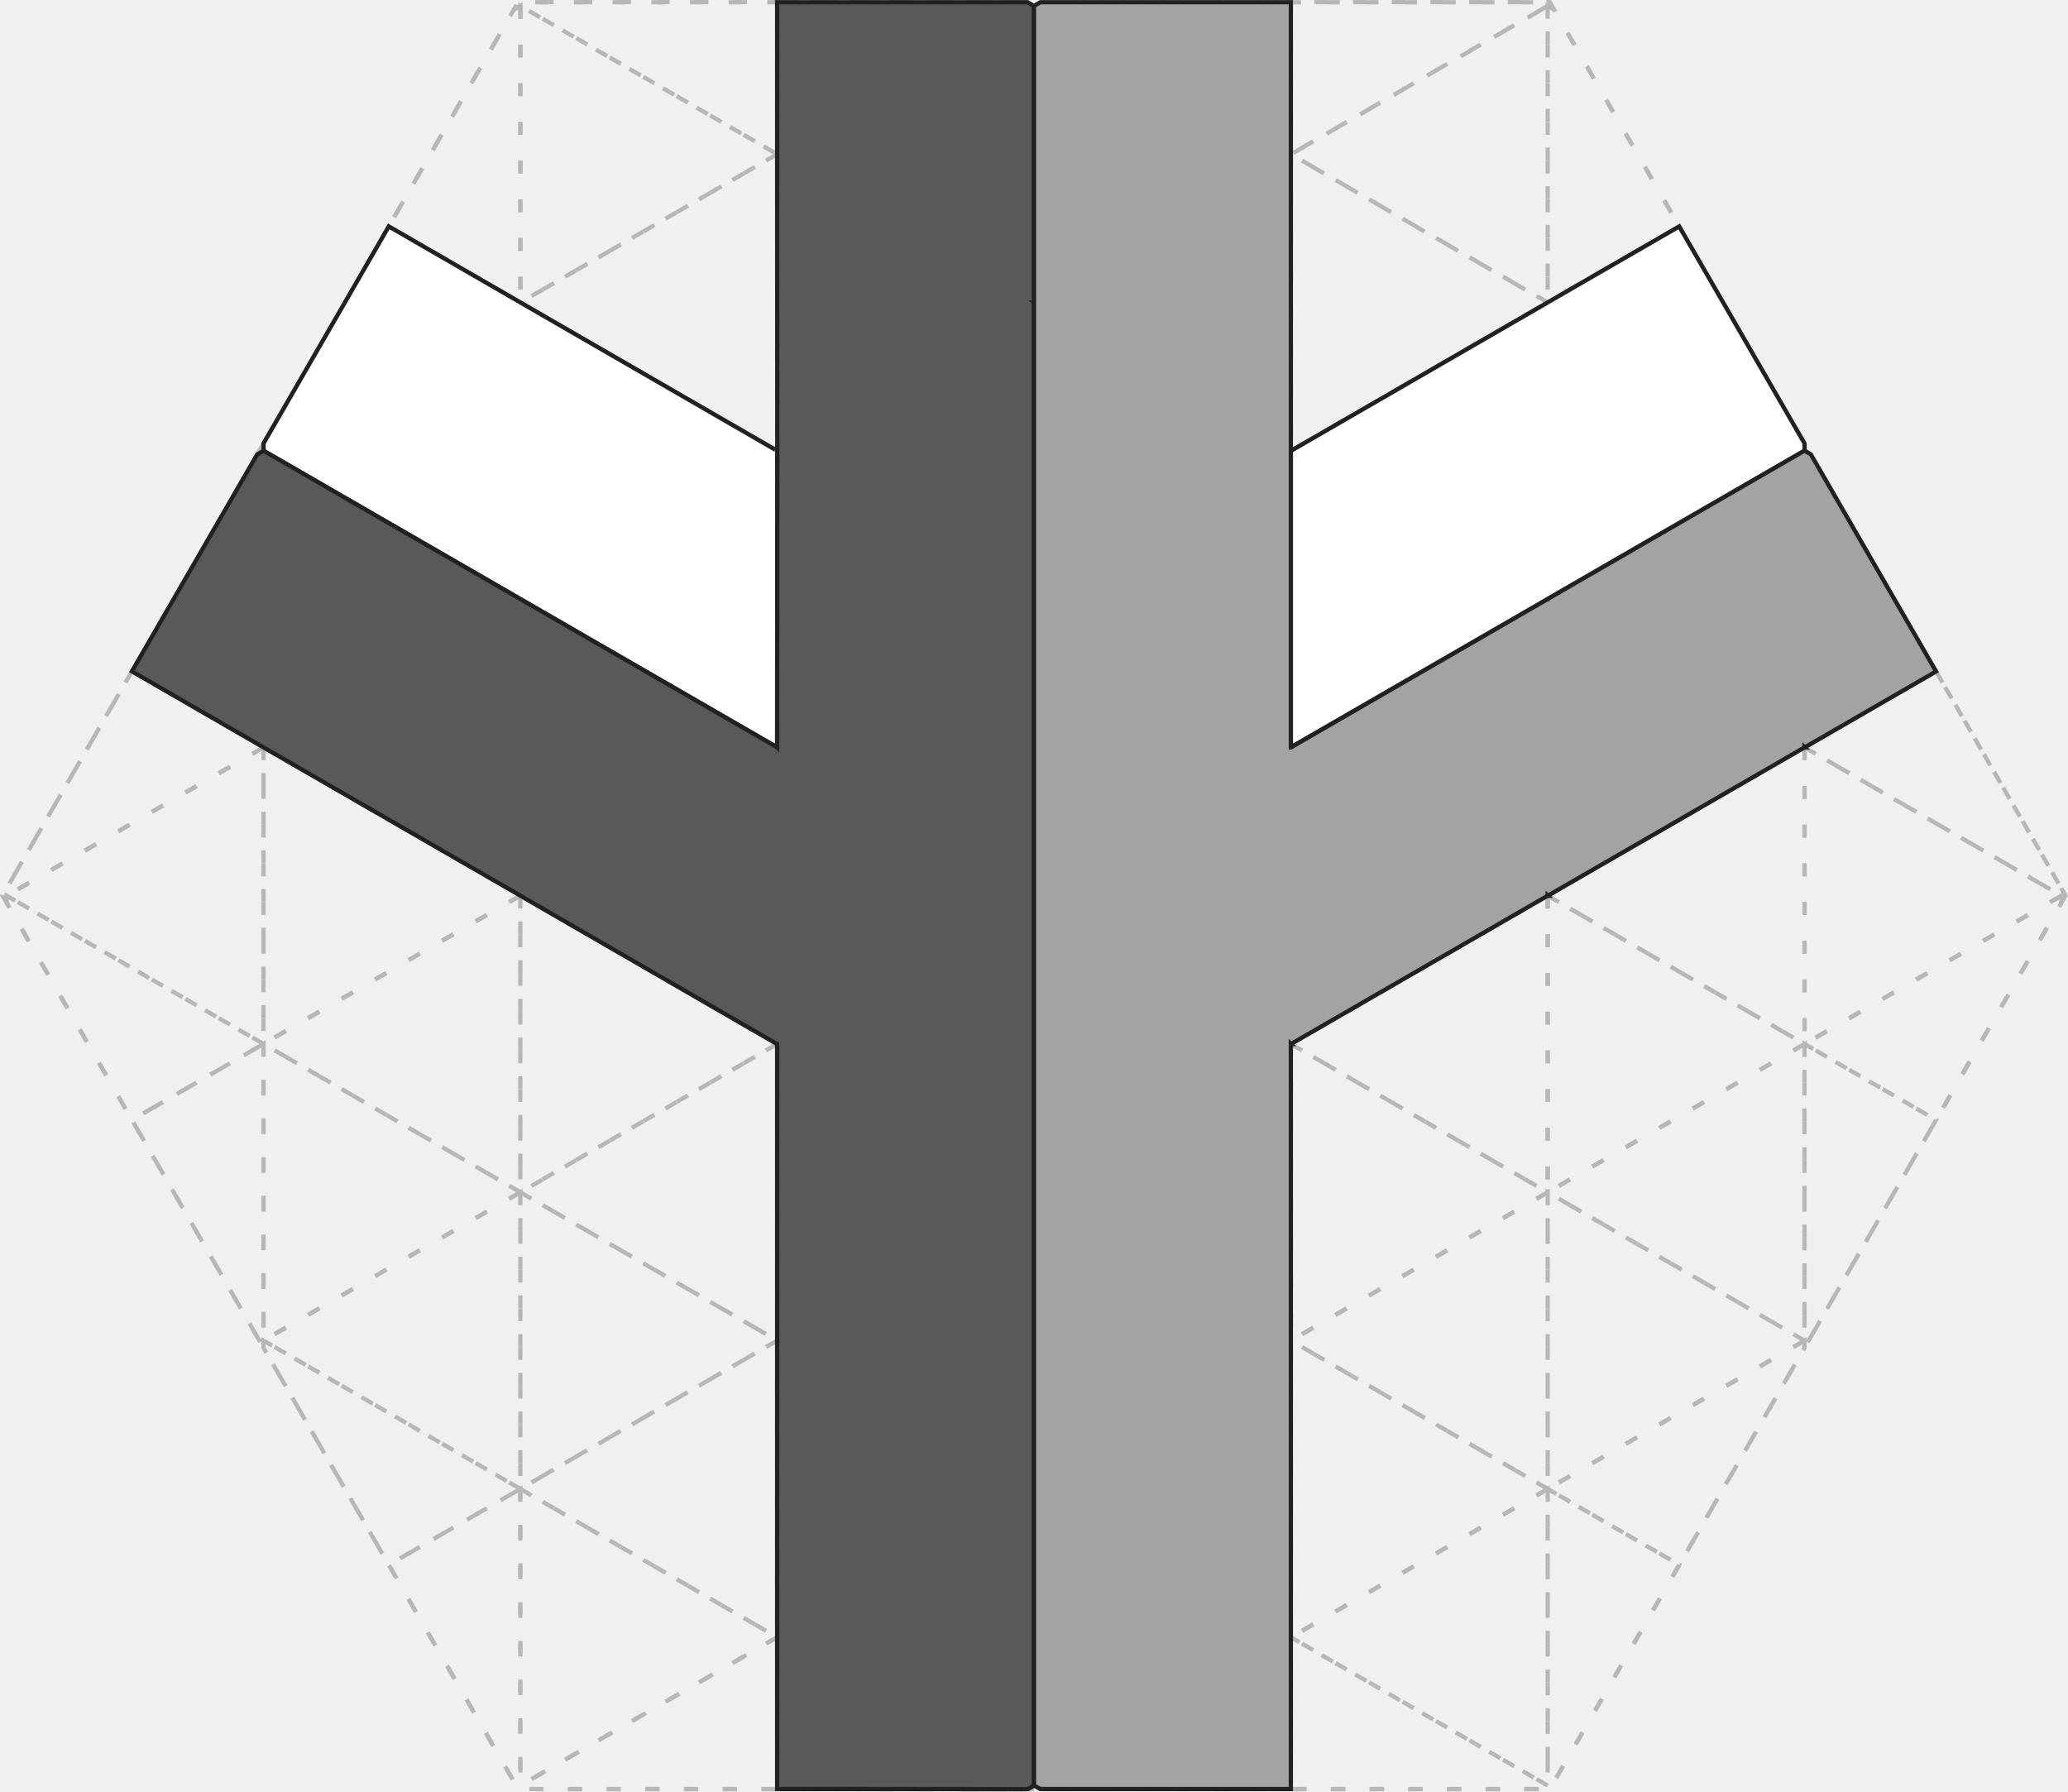
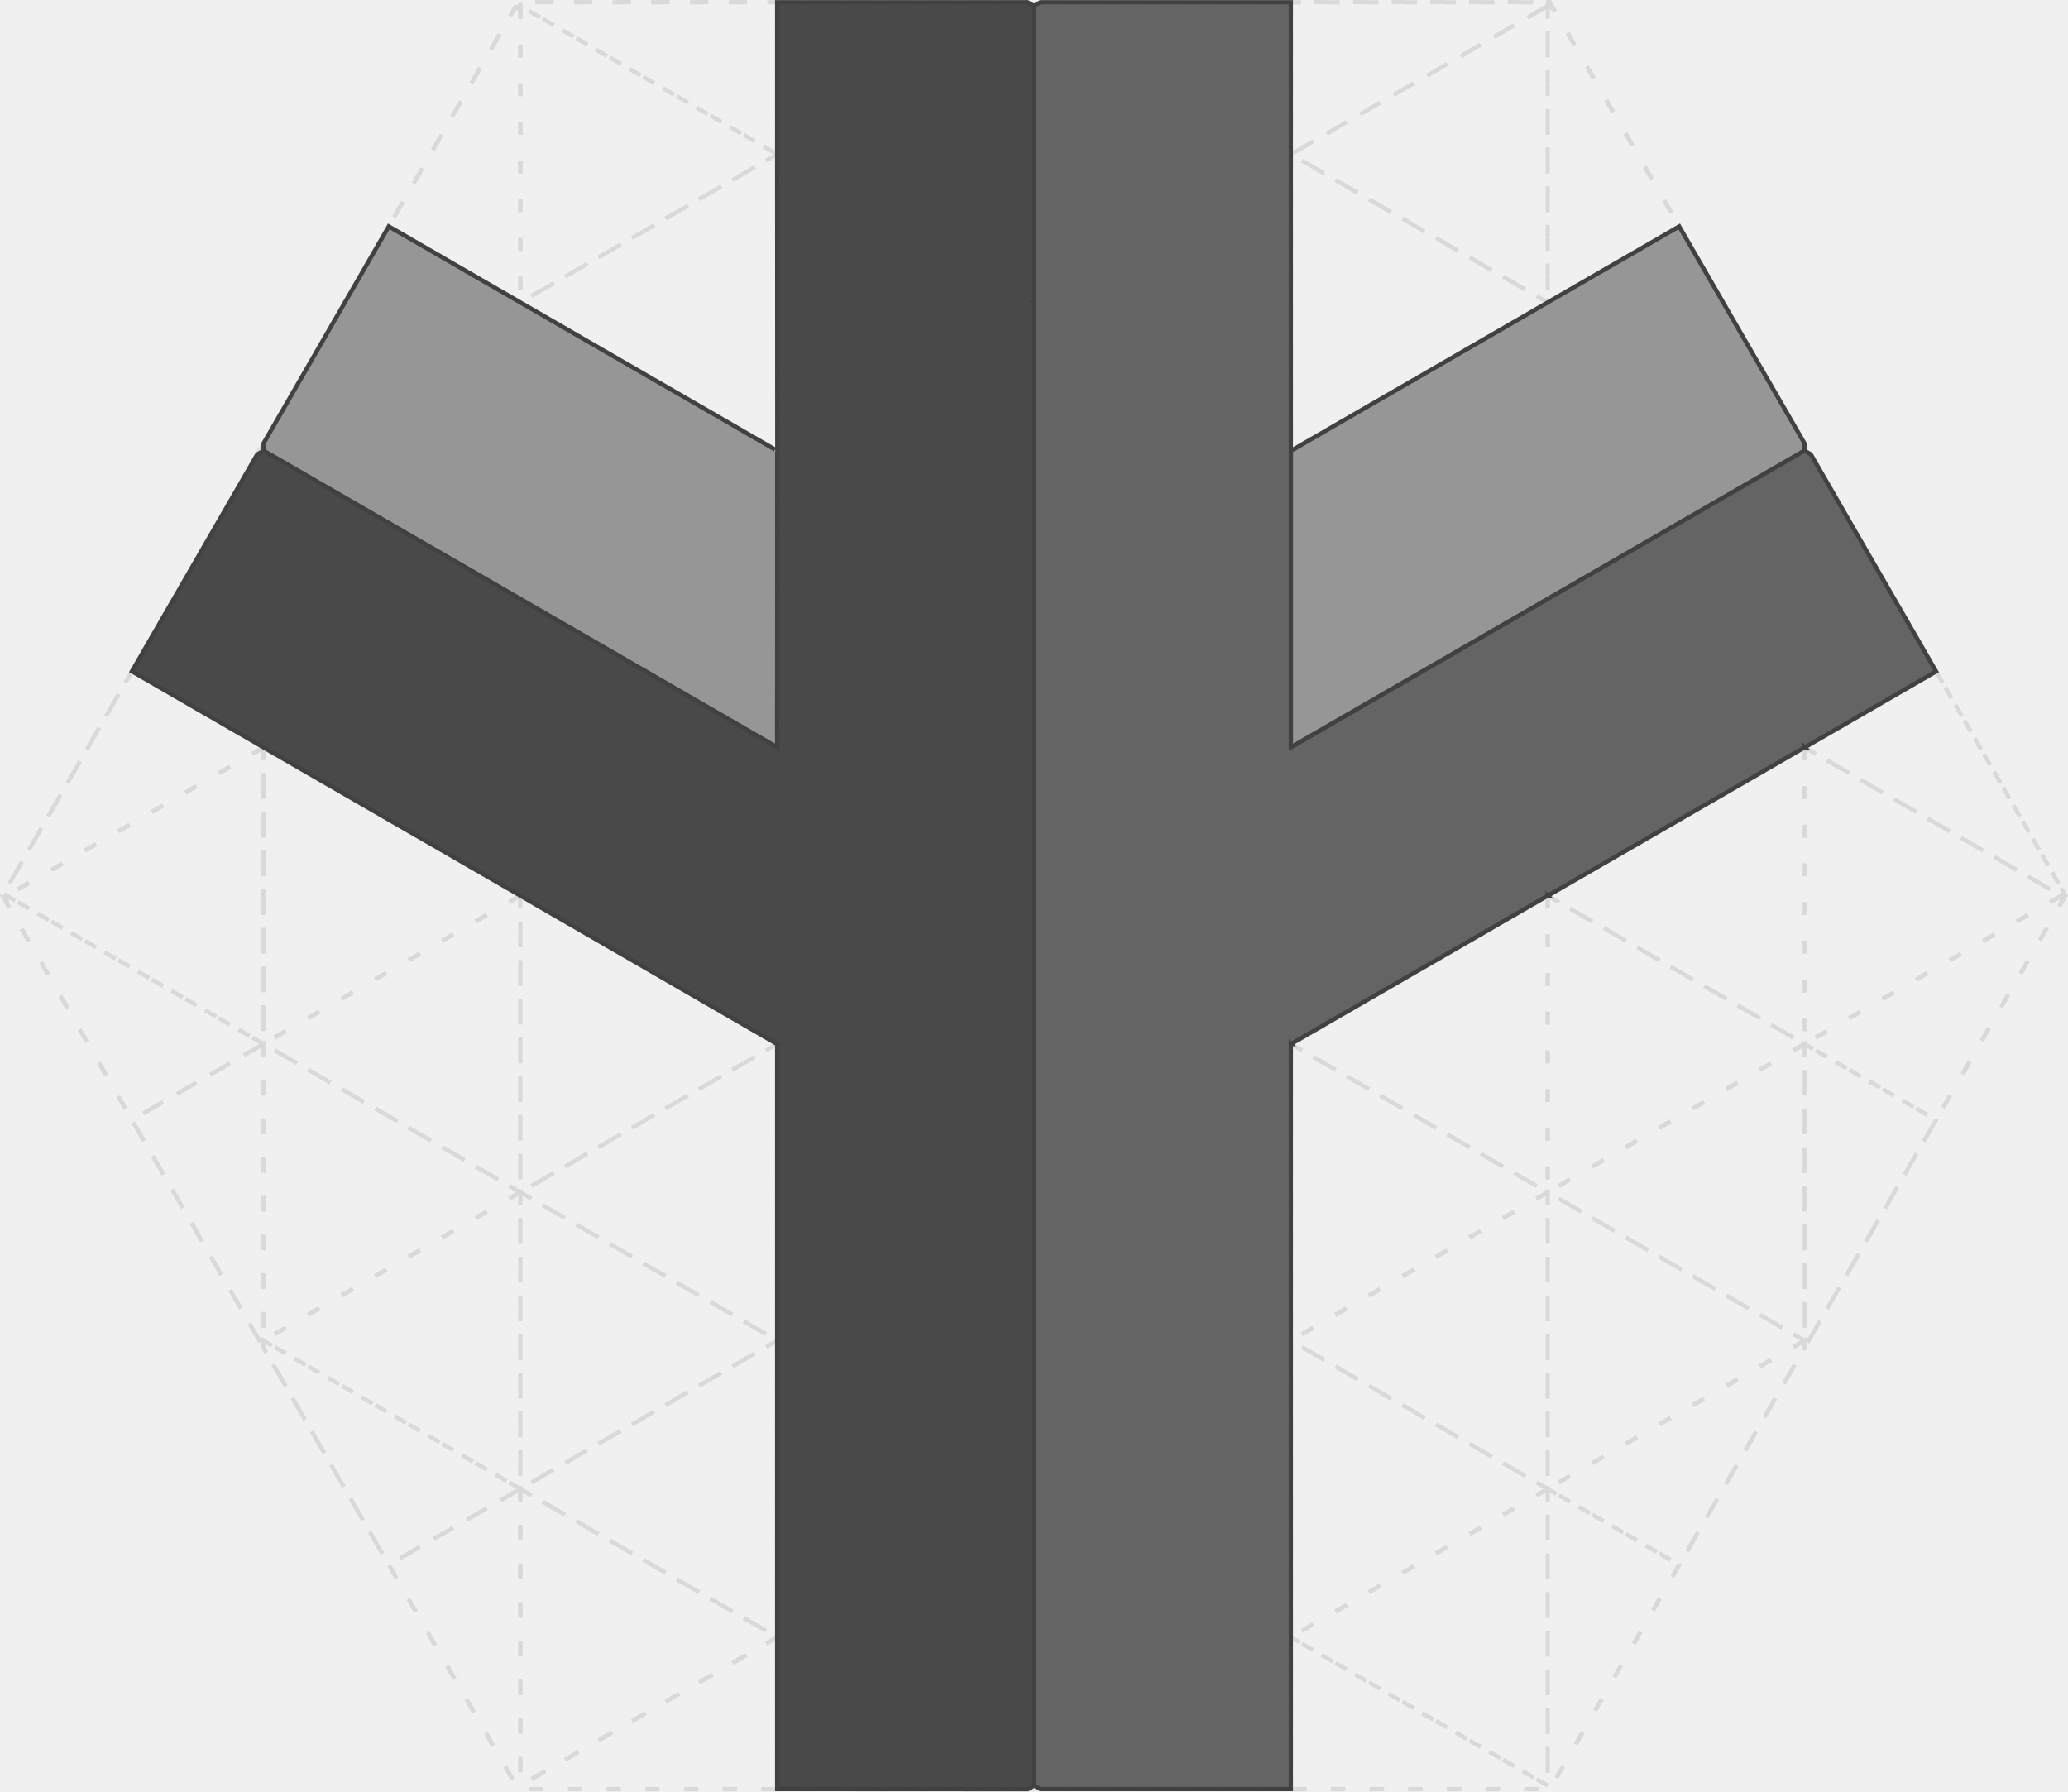
<svg xmlns="http://www.w3.org/2000/svg" id="Layer_2" data-name="Layer 2" viewBox="0 0 160.382 138.9">
  <defs>
    <style>
      .cls-1 {
-         fill: #595959;
+         fill: #494949;
+       }
+ 
+       .cls-1, .cls-2, .cls-3 {
+         stroke: #414141;
+         stroke-width: .33px;
      }

      .cls-1, .cls-2, .cls-3, .cls-4 {
        stroke-miterlimit: 10;
      }

-       .cls-1, .cls-3, .cls-4 {
-         stroke: #212121;
-         stroke-width: .33px;
-       }
- 
      .cls-2 {
-         fill: none;
-         stroke: #b7b7b7;
-         stroke-dasharray: 0 0 1 2;
-         stroke-width: .33px;
+         fill: #969696;
      }

      .cls-3 {
-         fill: #a3a3a3;
+         fill: #646464;
      }

      .cls-4 {
-         fill: #fff;
+         fill: none;
+         stroke: #d9d9d9;
+         stroke-dasharray: 0 0 1 2;
+         stroke-width: .33px;
      }
    </style>
  </defs>
  <g id="Layer_1-2" data-name="Layer 1">
    <g id="hex">
-       <polygon class="cls-2" points="139.951 34.388 139.951 34.948 140.441 35.238 139.951 34.388" />
-       <polygon class="cls-2" points="100.111 57.948 100.111 57.958 100.121 57.958 120.021 46.458 100.111 57.948" />
-       <polygon class="cls-2" points="80.191 23.455 80.191 23.465 80.181 23.455 80.191 23.455" />
-       <polygon class="cls-2" points="160.191 69.445 159.871 69.995 159.871 70.005 153.701 80.675 150.151 86.845 140.431 103.675 140.421 103.685 139.951 104.505 130.231 121.345 120.511 138.185 120.501 138.185 120.191 138.735 79.711 138.735 80.191 138.455 80.681 138.725 100.111 138.725 100.111 80.955 100.121 80.955 120.031 69.455 120.041 69.455 139.951 57.955 139.961 57.955 150.151 52.065 159.871 68.885 159.871 68.895 160.191 69.445" />
-       <polygon class="cls-2" points="60.271 138.725 79.711 138.735 40.191 138.735 35.911 131.315 30.151 121.345 20.441 104.515 19.951 103.665 10.231 86.835 .521 70.015 .521 70.005 .191 69.445 .521 68.875 10.231 52.055 20.441 57.955 40.351 69.445 40.361 69.455 60.261 80.955 60.271 80.955 60.271 138.725" />
-       <polygon class="cls-2" points="19.951 35.225 20.441 34.375 20.441 34.955 19.951 35.235 19.951 35.225" />
-       <polygon class="cls-2" points="130.231 17.555 120.031 23.445 120.021 23.455 100.121 34.955 100.111 34.955 100.111 .175 80.691 .175 80.191 .455 80.191 .465 80.181 .455 79.691 .175 60.271 .175 60.271 11.965 60.281 34.955 60.281 34.975 60.271 34.965 60.271 34.955 40.361 23.455 30.151 17.555 39.861 .735 40.191 .165 120.191 .165 120.521 .735 130.231 17.555" />
-       <polygon class="cls-2" points="40.354 69.449 20.435 80.949 40.354 92.45 40.354 69.449" />
-       <polygon class="cls-2" points="120.031 115.454 120.032 138.455 120.508 138.18 130.232 121.342 120.031 115.454" />
-       <polygon class="cls-2" points="139.95 103.954 120.031 115.454 130.232 121.342 139.947 104.51 139.95 103.954" />
-       <polygon class="cls-2" points="20.441 57.955 .521 69.455 .521 68.875 10.231 52.055 20.441 57.955" />
-       <polygon class="cls-2" points="100.111 126.958 100.111 138.728 119.551 138.728 120.031 138.458 100.111 126.958" />
-       <polygon class="cls-2" points="120.031 115.454 100.112 126.954 120.032 138.455 120.031 115.454" />
-       <polygon class="cls-2" points="100.111 103.958 100.111 126.958 120.031 115.458 100.111 103.958" />
-       <polygon class="cls-2" points="60.261 80.955 40.361 92.455 40.351 92.455 40.351 69.445 40.361 69.455 60.261 80.955" />
-       <polygon class="cls-2" points="60.271 80.955 60.271 103.945 40.361 92.455 40.351 92.445 60.261 80.955 60.271 80.955" />
-       <polygon class="cls-2" points=".521 69.456 .518 70.012 10.233 86.839 20.435 80.949 .521 69.456" />
-       <polygon class="cls-2" points="20.435 80.949 10.233 86.839 19.948 103.666 20.436 103.95 20.435 80.949" />
-       <polygon class="cls-2" points="20.44 57.956 .521 69.456 20.435 80.949 20.44 57.956" />
-       <polygon class="cls-2" points="20.435 80.949 20.436 103.95 40.354 92.45 20.435 80.949" />
-       <polygon class="cls-2" points="40.351 69.445 20.431 80.945 20.441 57.955 40.351 69.445" />
-       <polygon class="cls-2" points="60.271 126.955 60.271 138.725 40.841 138.725 40.351 138.455 60.271 126.955" />
-       <polygon class="cls-2" points="20.436 103.95 20.438 104.514 30.153 121.341 40.355 115.451 20.436 103.95" />
-       <polygon class="cls-2" points="40.355 115.451 30.153 121.341 39.868 138.168 40.356 138.453 40.355 115.451" />
-       <polygon class="cls-2" points="40.355 115.451 40.356 138.453 60.274 126.953 40.355 115.451" />
-       <polygon class="cls-2" points="60.271 103.945 60.271 126.955 40.361 115.455 40.351 115.445 60.261 103.955 60.271 103.945" />
-       <polygon class="cls-2" points="40.354 92.45 40.355 115.451 60.274 103.951 40.354 92.45" />
-       <polygon class="cls-2" points="40.354 92.45 20.436 103.95 40.355 115.451 40.354 92.45" />
-       <polygon class="cls-2" points="100.111 .178 100.111 11.968 100.121 11.968 100.131 11.958 120.031 .468 120.021 .458 119.531 .178 100.111 .178" />
-       <polygon class="cls-2" points="120.032 .456 100.114 11.956 120.028 23.449 120.032 .456" />
-       <polygon class="cls-2" points="120.029 .456 120.029 23.446 130.229 17.556 120.519 .736 120.029 .456" />
-       <polygon class="cls-2" points="139.961 57.958 159.871 69.458 159.871 68.888 150.151 52.068 139.961 57.958" />
-       <polygon class="cls-2" points="60.271 .175 60.271 11.955 40.361 .465 40.361 .455 40.851 .175 60.271 .175" />
-       <polygon class="cls-2" points="100.111 11.968 100.111 34.958 100.121 34.958 120.021 23.458 100.121 11.968 100.111 11.968" />
-       <polygon class="cls-2" points="100.111 34.948 100.111 34.958 100.121 34.958 120.021 23.458 100.111 34.948" />
-       <polygon class="cls-2" points="139.949 80.953 139.95 103.954 140.435 103.674 150.15 86.841 139.949 80.953" />
-       <polygon class="cls-2" points="159.867 69.453 139.949 80.953 150.15 86.841 159.865 70.008 159.867 69.453" />
-       <polygon class="cls-2" points="139.951 57.948 139.951 80.958 159.871 69.458 139.961 57.958 139.951 57.948" />
-       <polygon class="cls-2" points="120.041 69.458 139.951 80.958 139.951 57.958 120.041 69.458" />
-       <polygon class="cls-2" points="100.111 57.948 100.111 57.958 100.121 57.958 120.021 46.458 100.111 57.948" />
-       <polygon class="cls-2" points="100.111 57.948 100.111 57.958 100.121 57.958 120.021 46.458 100.111 57.948" />
-       <polygon class="cls-2" points="40.361 .455 40.361 23.455 30.151 17.555 39.861 .735 40.361 .455" />
-       <polygon class="cls-2" points="40.357 .454 40.357 23.455 60.276 11.955 40.357 .454" />
-       <polygon class="cls-2" points="60.271 11.955 60.271 34.955 40.361 23.455 60.271 11.955" />
-       <polygon class="cls-2" points="120.031 69.448 120.031 92.458 139.951 80.958 120.041 69.458 120.031 69.448" />
-       <polygon class="cls-2" points="139.949 80.953 120.03 92.453 139.95 103.954 139.949 80.953" />
-       <polygon class="cls-2" points="120.03 92.453 120.031 115.454 139.95 103.954 120.03 92.453" />
-       <polygon class="cls-2" points="120.03 92.453 100.112 103.953 120.031 115.454 120.03 92.453" />
-       <polygon class="cls-2" points="100.111 80.948 100.111 103.958 120.031 92.458 100.121 80.958 100.111 80.948" />
-       <polygon class="cls-2" points="100.121 80.958 120.031 92.458 120.031 69.458 100.121 80.958" />
-       <polygon class="cls-2" points="60.271 34.945 60.271 34.955 40.361 23.455 60.271 34.945" />
-       <polygon class="cls-4" points="60.281 34.975 60.271 57.945 60.271 57.955 60.261 57.945 40.361 46.455 20.441 34.955 20.441 34.375 30.151 17.555 40.361 23.455 60.271 34.955 60.271 34.965 60.281 34.975" />
-       <polygon class="cls-2" points="60.281 34.955 60.281 34.975 60.271 34.965 60.271 34.955 60.281 34.955" />
-       <polygon class="cls-2" points="80.191 .455 80.191 .465 80.181 .455 80.191 .455" />
-       <polygon class="cls-2" points="80.191 23.455 80.191 23.465 80.181 23.455 80.191 23.455" />
-       <polygon class="cls-2" points="60.281 34.955 60.281 34.975 60.271 34.965 60.281 34.955" />
-       <polygon class="cls-4" points="100.111 34.958 100.111 57.948 120.021 46.458 120.031 46.458 120.031 46.448 139.951 34.948 139.951 34.388 130.231 17.558 120.031 23.448 120.021 23.458 100.121 34.958 100.111 34.958" />
+       <polygon class="cls-4" points="139.951 34.388 139.951 34.948 140.441 35.238 139.951 34.388" />
+       <polygon class="cls-4" points="100.111 57.948 100.111 57.958 100.121 57.958 120.021 46.458 100.111 57.948" />
+       <polygon class="cls-4" points="80.191 23.455 80.191 23.465 80.181 23.455 80.191 23.455" />
+       <polygon class="cls-4" points="160.191 69.445 159.871 69.995 159.871 70.005 153.701 80.675 150.151 86.845 140.431 103.675 140.421 103.685 139.951 104.505 130.231 121.345 120.511 138.185 120.501 138.185 120.191 138.735 79.711 138.735 80.191 138.455 80.681 138.725 100.111 138.725 100.111 80.955 100.121 80.955 120.031 69.455 120.041 69.455 139.951 57.955 139.961 57.955 150.151 52.065 159.871 68.885 159.871 68.895 160.191 69.445" />
+       <polygon class="cls-4" points="60.271 138.725 79.711 138.735 40.191 138.735 35.911 131.315 30.151 121.345 20.441 104.515 19.951 103.665 10.231 86.835 .521 70.015 .521 70.005 .191 69.445 .521 68.875 10.231 52.055 20.441 57.955 40.351 69.445 40.361 69.455 60.261 80.955 60.271 80.955 60.271 138.725" />
+       <polygon class="cls-4" points="19.951 35.225 20.441 34.375 20.441 34.955 19.951 35.235 19.951 35.225" />
+       <polygon class="cls-4" points="130.231 17.555 120.031 23.445 120.021 23.455 100.121 34.955 100.111 34.955 100.111 .175 80.691 .175 80.191 .455 80.191 .465 80.181 .455 79.691 .175 60.271 .175 60.271 11.965 60.281 34.955 60.281 34.975 60.271 34.965 60.271 34.955 40.361 23.455 30.151 17.555 39.861 .735 40.191 .165 120.191 .165 120.521 .735 130.231 17.555" />
+       <polygon class="cls-4" points="40.354 69.449 20.435 80.949 40.354 92.45 40.354 69.449" />
+       <polygon class="cls-4" points="120.031 115.454 120.032 138.455 120.508 138.18 130.232 121.342 120.031 115.454" />
+       <polygon class="cls-4" points="139.95 103.954 120.031 115.454 130.232 121.342 139.947 104.51 139.95 103.954" />
+       <polygon class="cls-4" points="20.441 57.955 .521 69.455 .521 68.875 10.231 52.055 20.441 57.955" />
+       <polygon class="cls-4" points="100.111 126.958 100.111 138.728 119.551 138.728 120.031 138.458 100.111 126.958" />
+       <polygon class="cls-4" points="120.031 115.454 100.112 126.954 120.032 138.455 120.031 115.454" />
+       <polygon class="cls-4" points="100.111 103.958 100.111 126.958 120.031 115.458 100.111 103.958" />
+       <polygon class="cls-4" points="60.261 80.955 40.361 92.455 40.351 92.455 40.351 69.445 40.361 69.455 60.261 80.955" />
+       <polygon class="cls-4" points="60.271 80.955 60.271 103.945 40.361 92.455 40.351 92.445 60.261 80.955 60.271 80.955" />
+       <polygon class="cls-4" points=".521 69.456 .518 70.012 10.233 86.839 20.435 80.949 .521 69.456" />
+       <polygon class="cls-4" points="20.435 80.949 10.233 86.839 19.948 103.666 20.436 103.95 20.435 80.949" />
+       <polygon class="cls-4" points="20.44 57.956 .521 69.456 20.435 80.949 20.44 57.956" />
+       <polygon class="cls-4" points="20.435 80.949 20.436 103.95 40.354 92.45 20.435 80.949" />
+       <polygon class="cls-4" points="40.351 69.445 20.431 80.945 20.441 57.955 40.351 69.445" />
+       <polygon class="cls-4" points="60.271 126.955 60.271 138.725 40.841 138.725 40.351 138.455 60.271 126.955" />
+       <polygon class="cls-4" points="20.436 103.95 20.438 104.514 30.153 121.341 40.355 115.451 20.436 103.95" />
+       <polygon class="cls-4" points="40.355 115.451 30.153 121.341 39.868 138.168 40.356 138.453 40.355 115.451" />
+       <polygon class="cls-4" points="40.355 115.451 40.356 138.453 60.274 126.953 40.355 115.451" />
+       <polygon class="cls-4" points="60.271 103.945 60.271 126.955 40.361 115.455 40.351 115.445 60.261 103.955 60.271 103.945" />
+       <polygon class="cls-4" points="40.354 92.45 40.355 115.451 60.274 103.951 40.354 92.45" />
+       <polygon class="cls-4" points="40.354 92.45 20.436 103.95 40.355 115.451 40.354 92.45" />
+       <polygon class="cls-4" points="100.111 .178 100.111 11.968 100.121 11.968 100.131 11.958 120.031 .468 120.021 .458 119.531 .178 100.111 .178" />
+       <polygon class="cls-4" points="120.032 .456 100.114 11.956 120.028 23.449 120.032 .456" />
+       <polygon class="cls-4" points="120.029 .456 120.029 23.446 130.229 17.556 120.519 .736 120.029 .456" />
+       <polygon class="cls-4" points="139.961 57.958 159.871 69.458 159.871 68.888 150.151 52.068 139.961 57.958" />
+       <polygon class="cls-4" points="60.271 .175 60.271 11.955 40.361 .465 40.361 .455 40.851 .175 60.271 .175" />
+       <polygon class="cls-4" points="100.111 11.968 100.111 34.958 100.121 34.958 120.021 23.458 100.121 11.968 100.111 11.968" />
+       <polygon class="cls-4" points="100.111 34.948 100.111 34.958 100.121 34.958 120.021 23.458 100.111 34.948" />
+       <polygon class="cls-4" points="139.949 80.953 139.95 103.954 140.435 103.674 150.15 86.841 139.949 80.953" />
+       <polygon class="cls-4" points="159.867 69.453 139.949 80.953 150.15 86.841 159.865 70.008 159.867 69.453" />
+       <polygon class="cls-4" points="139.951 57.948 139.951 80.958 159.871 69.458 139.961 57.958 139.951 57.948" />
+       <polygon class="cls-4" points="120.041 69.458 139.951 80.958 139.951 57.958 120.041 69.458" />
+       <polygon class="cls-4" points="100.111 57.948 100.111 57.958 100.121 57.958 120.021 46.458 100.111 57.948" />
+       <polygon class="cls-4" points="100.111 57.948 100.111 57.958 100.121 57.958 120.021 46.458 100.111 57.948" />
+       <polygon class="cls-4" points="40.361 .455 40.361 23.455 30.151 17.555 39.861 .735 40.361 .455" />
+       <polygon class="cls-4" points="40.357 .454 40.357 23.455 60.276 11.955 40.357 .454" />
+       <polygon class="cls-4" points="60.271 11.955 60.271 34.955 40.361 23.455 60.271 11.955" />
+       <polygon class="cls-4" points="120.031 69.448 120.031 92.458 139.951 80.958 120.041 69.458 120.031 69.448" />
+       <polygon class="cls-4" points="139.949 80.953 120.03 92.453 139.95 103.954 139.949 80.953" />
+       <polygon class="cls-4" points="120.03 92.453 120.031 115.454 139.95 103.954 120.03 92.453" />
+       <polygon class="cls-4" points="120.03 92.453 100.112 103.953 120.031 115.454 120.03 92.453" />
+       <polygon class="cls-4" points="100.111 80.948 100.111 103.958 120.031 92.458 100.121 80.958 100.111 80.948" />
+       <polygon class="cls-4" points="100.121 80.958 120.031 92.458 120.031 69.458 100.121 80.958" />
+       <polygon class="cls-4" points="60.271 34.945 60.271 34.955 40.361 23.455 60.271 34.945" />
+       <polygon class="cls-2" points="60.281 34.975 60.271 57.945 60.271 57.955 60.261 57.945 40.361 46.455 20.441 34.955 20.441 34.375 30.151 17.555 40.361 23.455 60.271 34.955 60.271 34.965 60.281 34.975" />
+       <polygon class="cls-4" points="60.281 34.955 60.281 34.975 60.271 34.965 60.271 34.955 60.281 34.955" />
+       <polygon class="cls-4" points="80.191 .455 80.191 .465 80.181 .455 80.191 .455" />
+       <polygon class="cls-4" points="80.191 23.455 80.191 23.465 80.181 23.455 80.191 23.455" />
+       <polygon class="cls-4" points="60.281 34.955 60.281 34.975 60.271 34.965 60.281 34.955" />
+       <polygon class="cls-2" points="100.111 34.958 100.111 57.948 120.021 46.458 120.031 46.458 120.031 46.448 139.951 34.948 139.951 34.388 130.231 17.558 120.031 23.448 120.021 23.458 100.121 34.958 100.111 34.958" />
      <polygon class="cls-1" points="80.191 23.455 80.181 23.455 80.191 23.465 80.191 138.455 79.711 138.735 60.271 138.725 60.271 80.955 60.261 80.955 40.361 69.455 40.351 69.445 20.441 57.955 10.231 52.055 19.941 35.245 19.951 35.235 20.441 34.955 40.361 46.455 60.261 57.945 60.271 57.955 60.271 57.945 60.281 34.975 60.281 34.955 60.271 11.965 60.271 .175 79.691 .175 80.181 .455 80.191 .465 80.191 23.455" />
      <polygon class="cls-3" points="150.151 52.065 139.961 57.955 139.951 57.955 120.041 69.455 120.031 69.455 100.121 80.955 100.111 80.955 100.111 138.725 80.681 138.725 80.191 138.455 80.191 .455 80.691 .175 100.111 .175 100.111 57.955 100.121 57.955 120.021 46.455 120.031 46.455 120.031 46.445 139.951 34.945 140.441 35.235 150.151 52.065" />
      <polygon class="cls-1" points="139.961 57.958 139.951 57.948 139.951 57.958 139.961 57.958" />
      <polygon class="cls-1" points="120.041 69.458 120.031 69.448 120.031 69.458 120.041 69.458" />
      <polygon class="cls-1" points="100.121 80.958 100.111 80.948 100.111 80.958 100.121 80.958" />
    </g>
  </g>
</svg>
